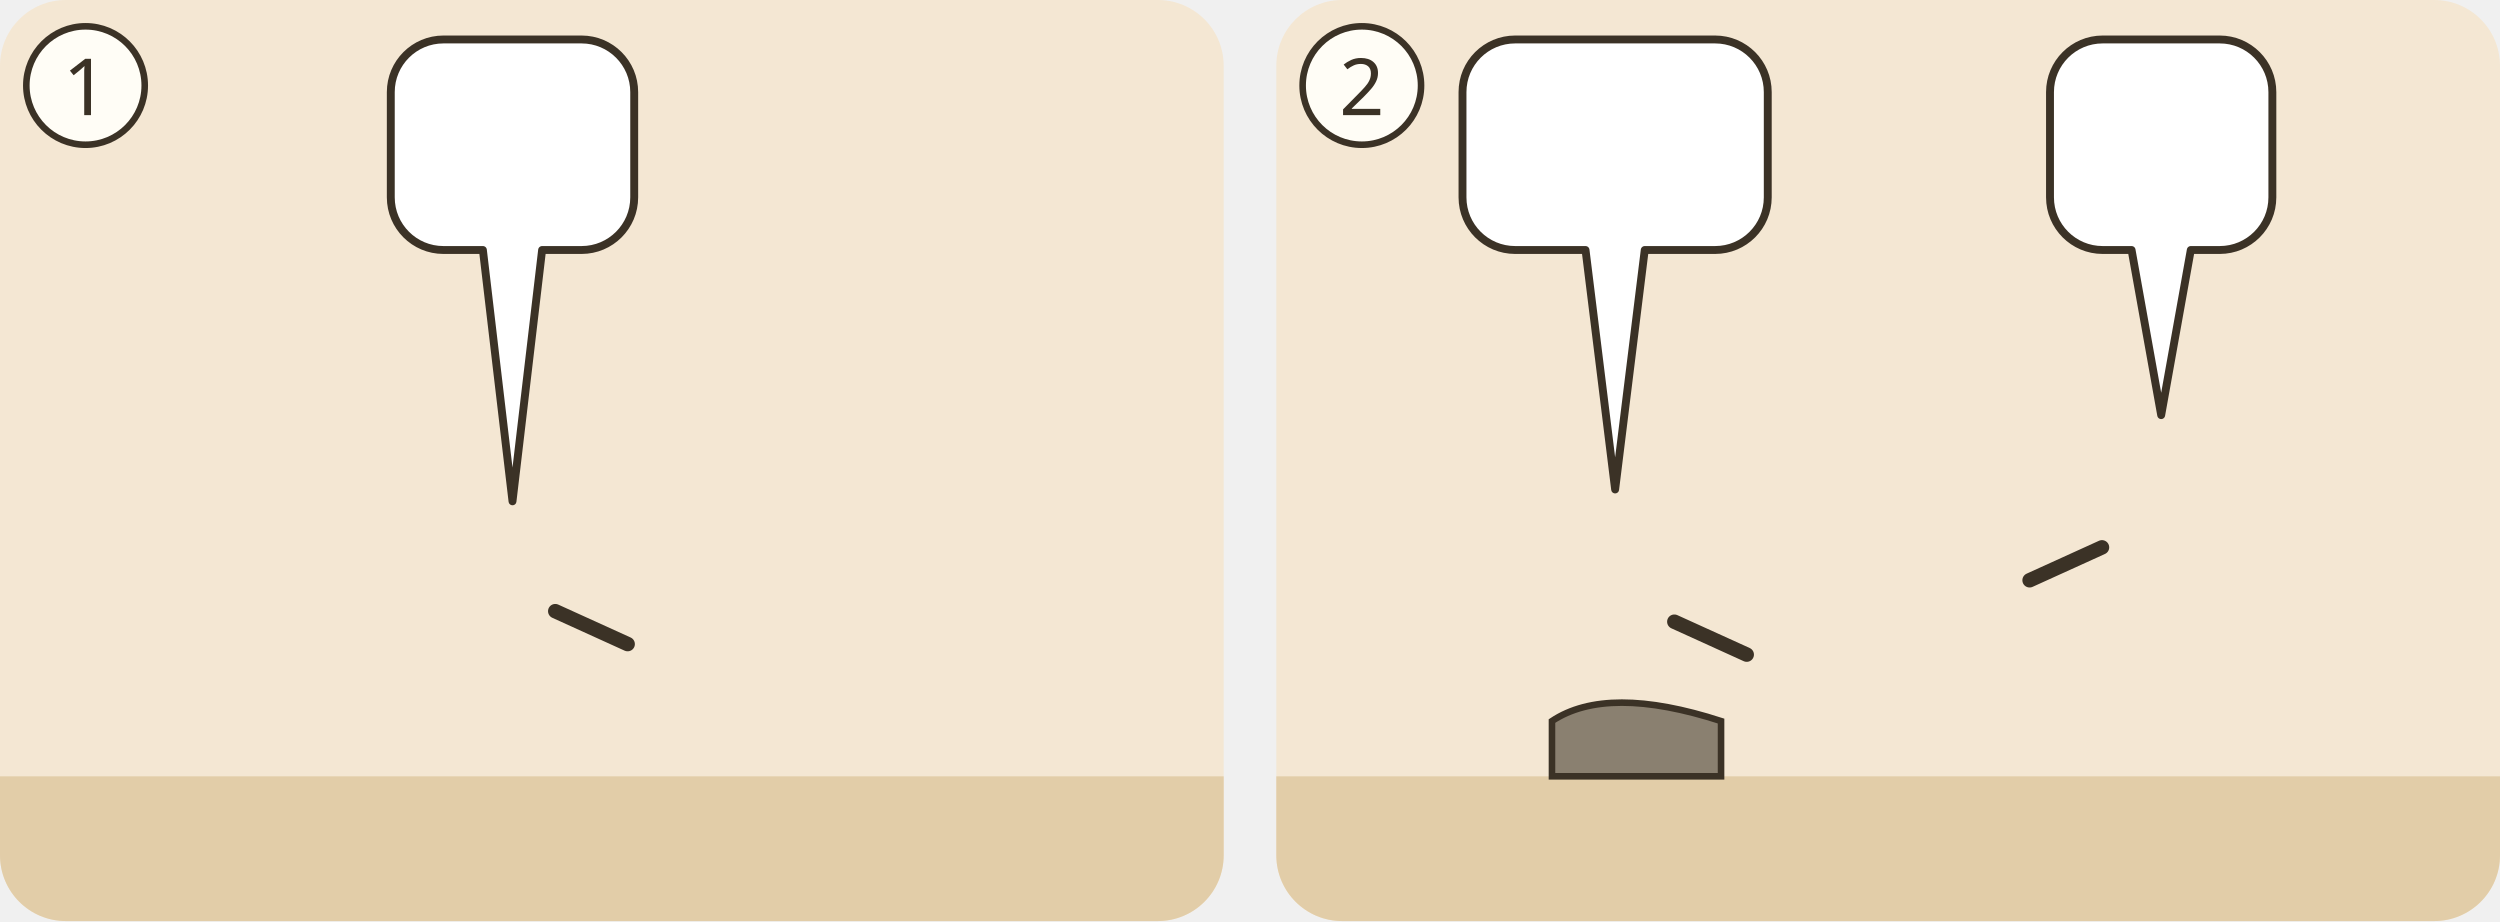
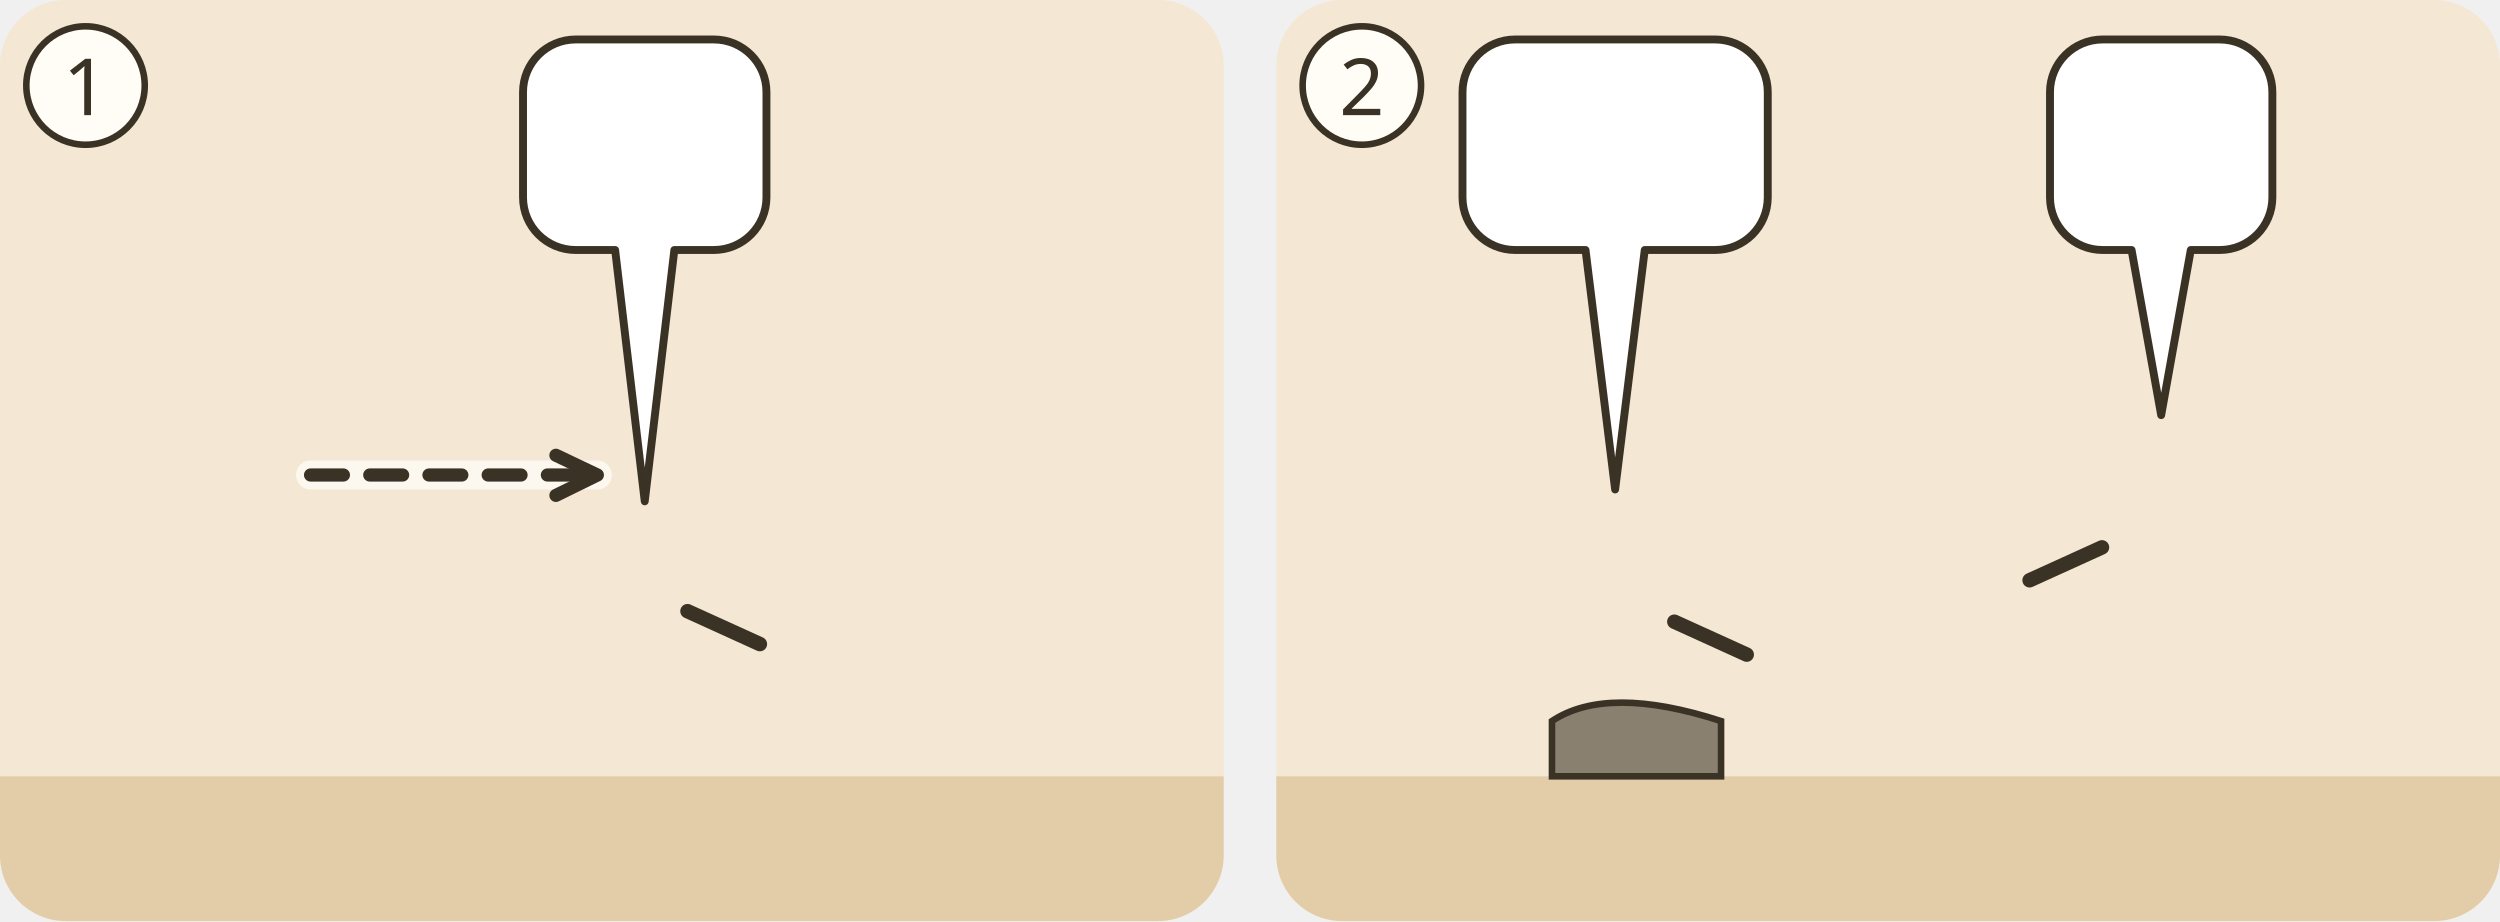
<svg xmlns="http://www.w3.org/2000/svg" viewBox="0 0 380 140">
  <g transform="translate(0 0)">
    <clipPath id="ill-cp-1-0-0">
      <rect width="186" height="140" rx="10" />
    </clipPath>
    <g clip-path="url(#ill-cp-1-0-0)">
      <rect width="186" height="140" fill="#F4E7D3" />
      <rect y="118" width="186" height="22" fill="#E2CDA8" />
      <use href="#ill-see" x="0" y="70" width="186" height="70" />
      <use href="#ill-strand" x="0" y="106" width="186" height="34" />
      <use href="#ill-boot" x="112" y="58.6" width="70" height="56.0" />
-       <use href="#ill-p-kranker" x="13.4" y="74.8" width="20.2" height="43.2" />
-       <use href="#ill-p-gast2" x="34.5" y="78.8" width="17.2" height="39.7" />
-       <use href="#ill-p-gast" x="50.8" y="78.8" width="17.2" height="39.7" />
-       <use href="#ill-p-menge" x="40.6" y="74.8" width="20.2" height="43.2" />
-       <use href="#ill-p-jesus" x="67.8" y="74.8" width="20.2" height="43.2" />
-       <path d="M84.4 92.9L95.4 97.9" stroke="#3B3226" stroke-width="2.2" stroke-linecap="round" />
-       <use href="#ill-p-g-juenger" x="94.9" y="74.8" width="20.2" height="43.2" />
+       <use href="#ill-p-kranker" x="3.9" y="74.8" width="20.2" height="43.2" />
+       <use href="#ill-p-gast2" x="23.8" y="78.8" width="17.2" height="39.7" />
+       <use href="#ill-p-gast" x="40.0" y="78.8" width="17.2" height="39.7" />
+       <use href="#ill-p-menge" x="29.9" y="74.8" width="20.2" height="43.2" />
+       <use href="#ill-p-jesus" x="87.9" y="74.8" width="20.2" height="43.2" />
+       <path d="M104.5 92.9L115.5 97.9" stroke="#3B3226" stroke-width="2.2" stroke-linecap="round" />
+       <use href="#ill-p-g-juenger" x="139.9" y="74.8" width="20.2" height="43.2" />
+       <path d="M47.2 72.2Q69.0 72.2 90.8 72.2" fill="none" stroke="#FFFDF6" stroke-width="4.4" stroke-linecap="round" opacity=".8" />
+       <path d="M47.2 72.2Q69.0 72.2 90.8 72.2" fill="none" stroke="#3B3226" stroke-width="2" stroke-dasharray="5 4" stroke-linecap="round" />
+       <path d="M84.5 75.3L90.8 72.2L84.5 69.2" fill="none" stroke="#3B3226" stroke-width="2" stroke-linecap="round" stroke-linejoin="round" />
      <g>
-         <path d="M67.4 6H88.4A8 8 0 0 1 96.4 14V30A8 8 0 0 1 88.4 38L82.4 38L77.9 76.2L73.4 38H67.4A8 8 0 0 1 59.4 30V14A8 8 0 0 1 67.4 6Z" fill="#FFFFFF" stroke="#3B3226" stroke-width="1.2" stroke-linejoin="round" />
-         <use href="#ill-boot" x="65.4" y="12" width="25.0" height="20" />
+         <path d="M87.5 6H108.5A8 8 0 0 1 116.5 14V30A8 8 0 0 1 108.5 38L102.5 38L98 76.2L93.5 38H87.5A8 8 0 0 1 79.5 30V14A8 8 0 0 1 87.5 6Z" fill="#FFFFFF" stroke="#3B3226" stroke-width="1.2" stroke-linejoin="round" />
+         <use href="#ill-boot" x="85.5" y="12" width="25.0" height="20" />
      </g>
    </g>
    <circle cx="13" cy="13" r="9" fill="#FFFDF6" stroke="#3B3226" />
    <text x="13" y="17.5" text-anchor="middle" font-family="sans-serif" font-size="12" fill="#3B3226">1</text>
  </g>
  <g transform="translate(194 0)">
    <clipPath id="ill-cp-2-194-0">
      <rect width="186" height="140" rx="10" />
    </clipPath>
    <g clip-path="url(#ill-cp-2-194-0)">
      <rect width="186" height="140" fill="#F4E7D3" />
      <rect y="118" width="186" height="22" fill="#E2CDA8" />
      <path d="M41.9 109.6q8.4 -5.6 25.7 0v8.4h-25.7z" fill="#8A8070" stroke="#3B3226" stroke-width="1" />
      <svg x="37.4" y="69.2" width="28.1" height="41.2" viewBox="0 0 30 44" overflow="hidden">
        <use href="#ill-p-besessener" width="30" height="64" />
      </svg>
      <path d="M60.5 94.5L71.5 99.5" stroke="#3B3226" stroke-width="2.2" stroke-linecap="round" />
      <use href="#ill-p-jesus" x="120.4" y="58" width="28.1" height="60" />
      <path d="M125.5 83.2L114.5 88.2" stroke="#3B3226" stroke-width="2.2" stroke-linecap="round" />
      <use href="#ill-z-daemon" x="62.5" y="68.0" width="16" height="16" />
      <g>
        <path d="M36.3 6H66.7A8 8 0 0 1 74.7 14V30A8 8 0 0 1 66.7 38L56 38L51.5 74.4L47 38H36.3A8 8 0 0 1 28.3 30V14A8 8 0 0 1 36.3 6Z" fill="#FFFFFF" stroke="#3B3226" stroke-width="1.2" stroke-linejoin="round" />
        <use href="#ill-p-jesus" x="34.3" y="12" width="9.4" height="20" />
        <use href="#ill-gott" x="48.7" y="12" width="20.0" height="20" />
      </g>
      <g>
        <path d="M125.6 6H143.4A8 8 0 0 1 151.4 14V30A8 8 0 0 1 143.4 38L139 38L134.5 63.1L130 38H125.6A8 8 0 0 1 117.6 30V14A8 8 0 0 1 125.6 6Z" fill="#FFFFFF" stroke="#3B3226" stroke-width="1.2" stroke-linejoin="round" />
        <use href="#ill-z-schweigen" x="123.6" y="12" width="21.8" height="20" />
      </g>
    </g>
    <circle cx="13" cy="13" r="9" fill="#FFFDF6" stroke="#3B3226" />
    <text x="13" y="17.5" text-anchor="middle" font-family="sans-serif" font-size="12" fill="#3B3226">2</text>
  </g>
</svg>
